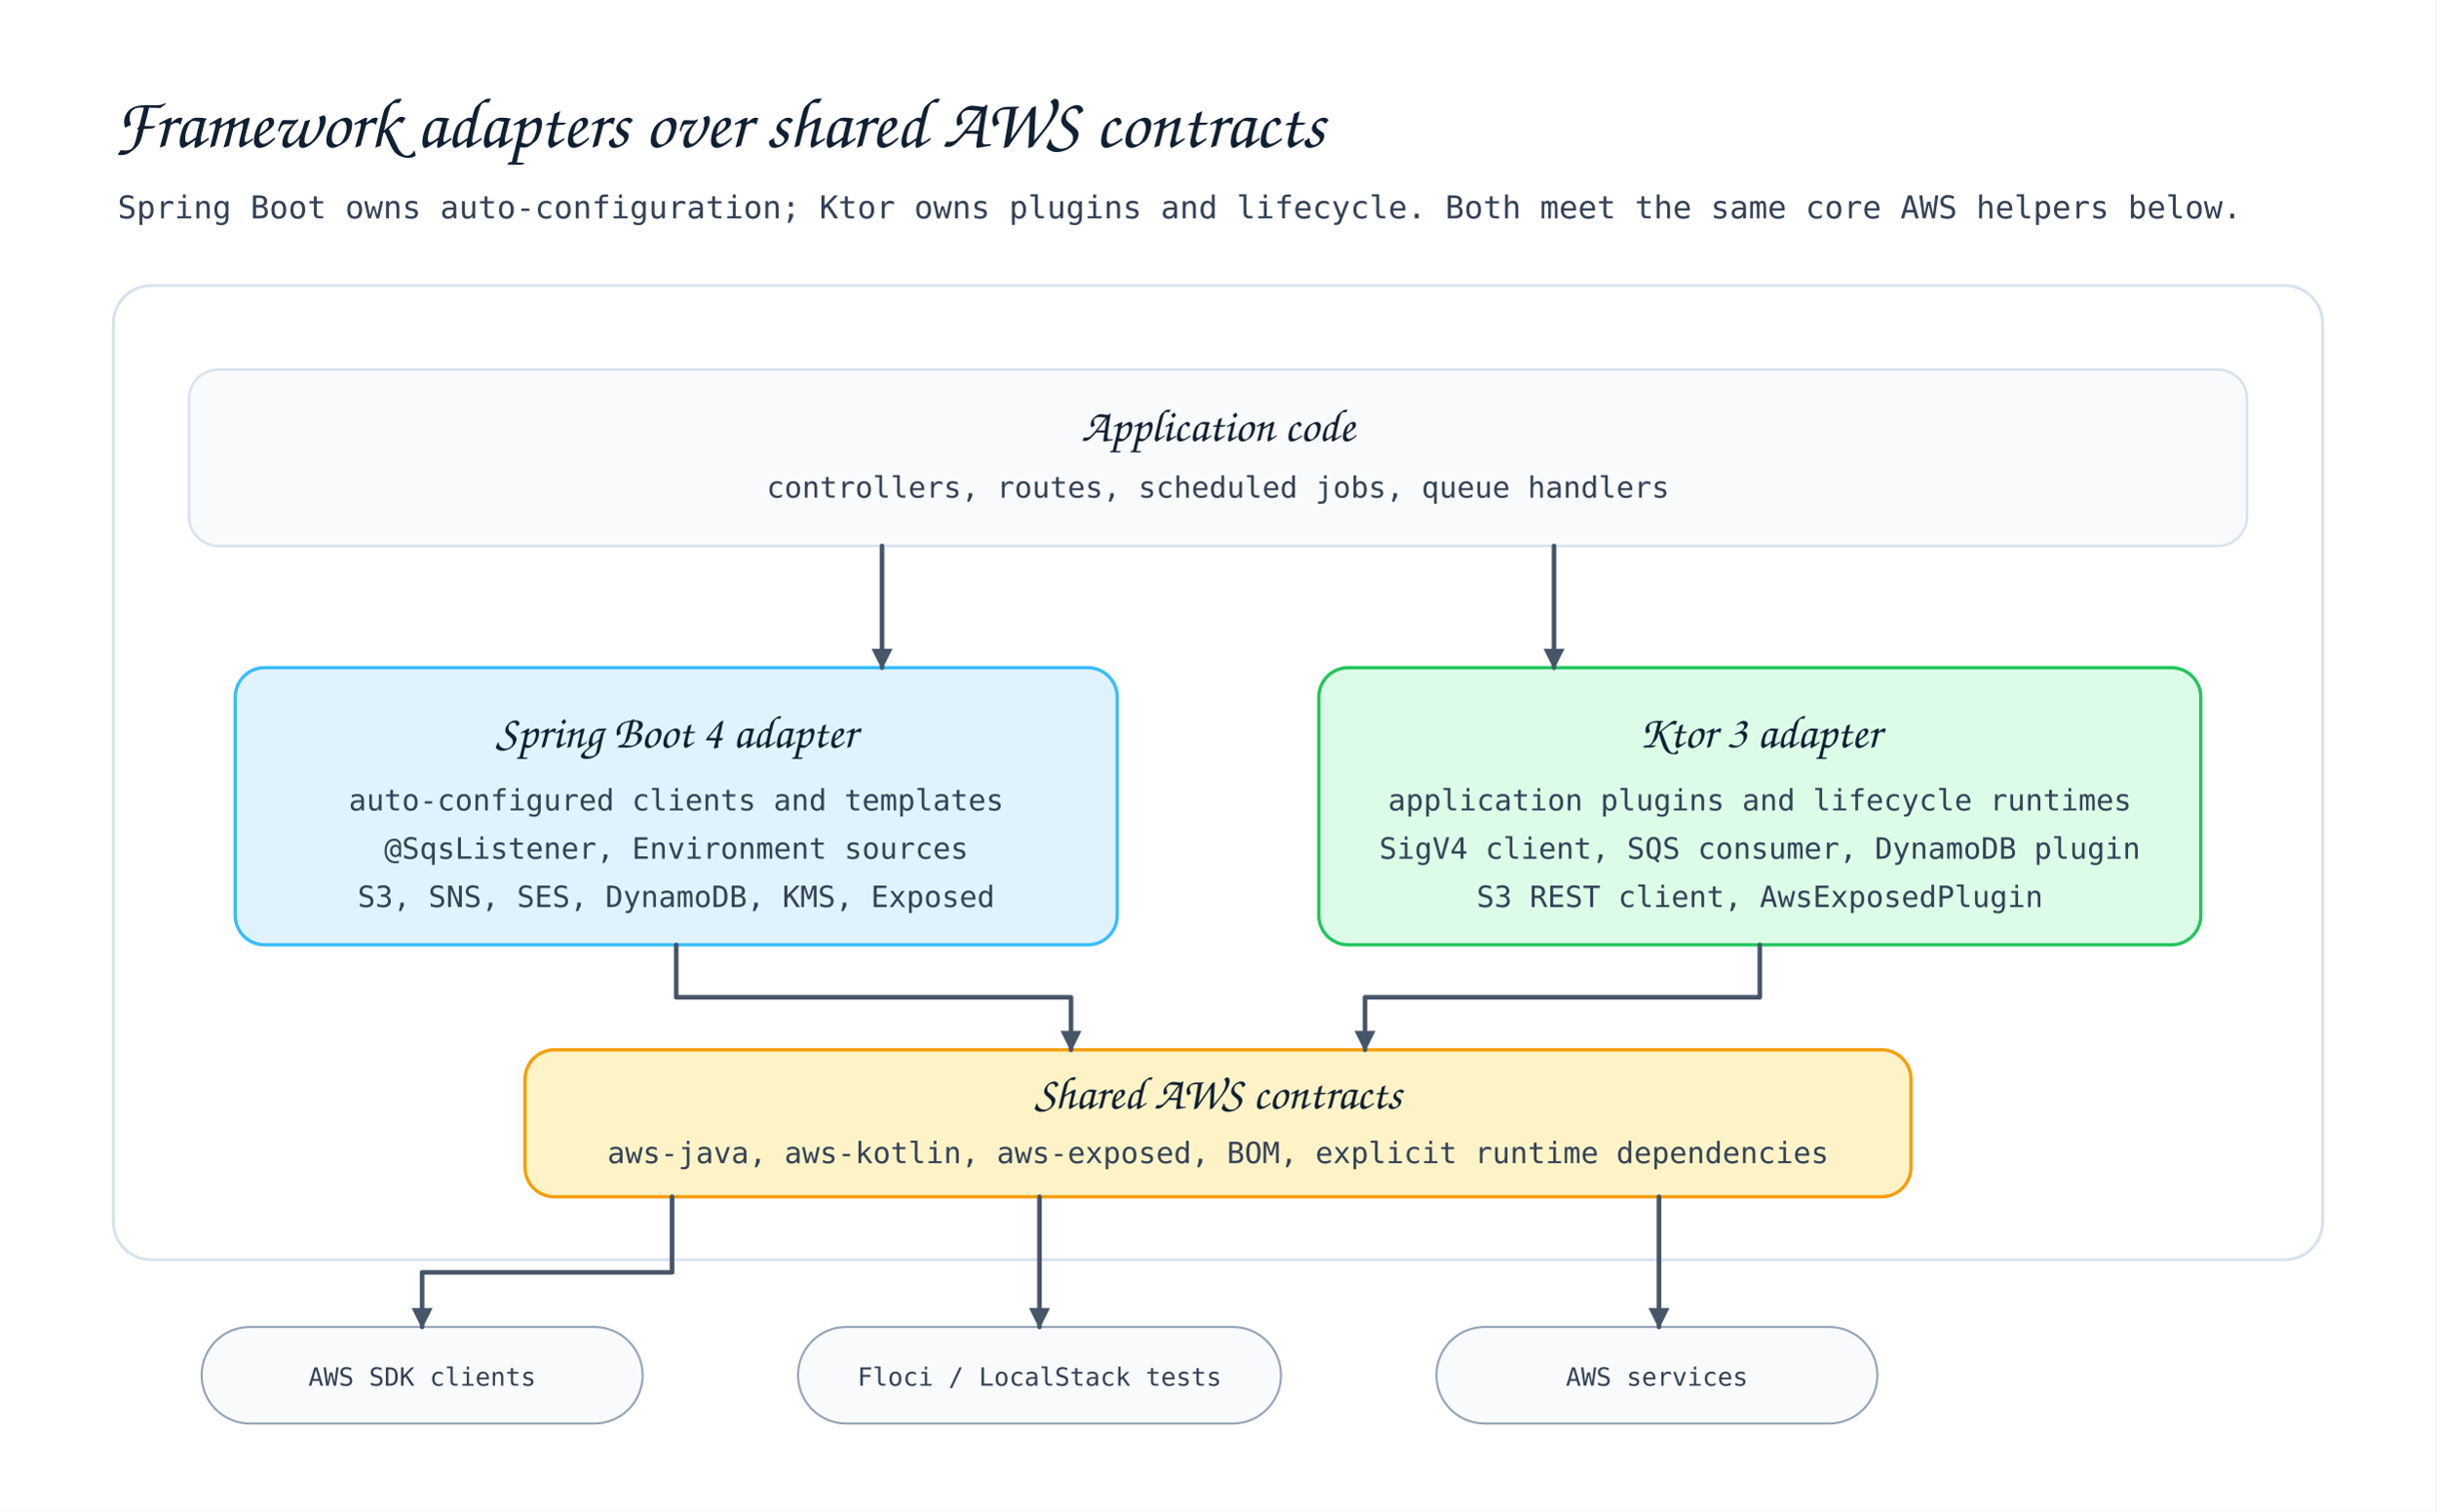
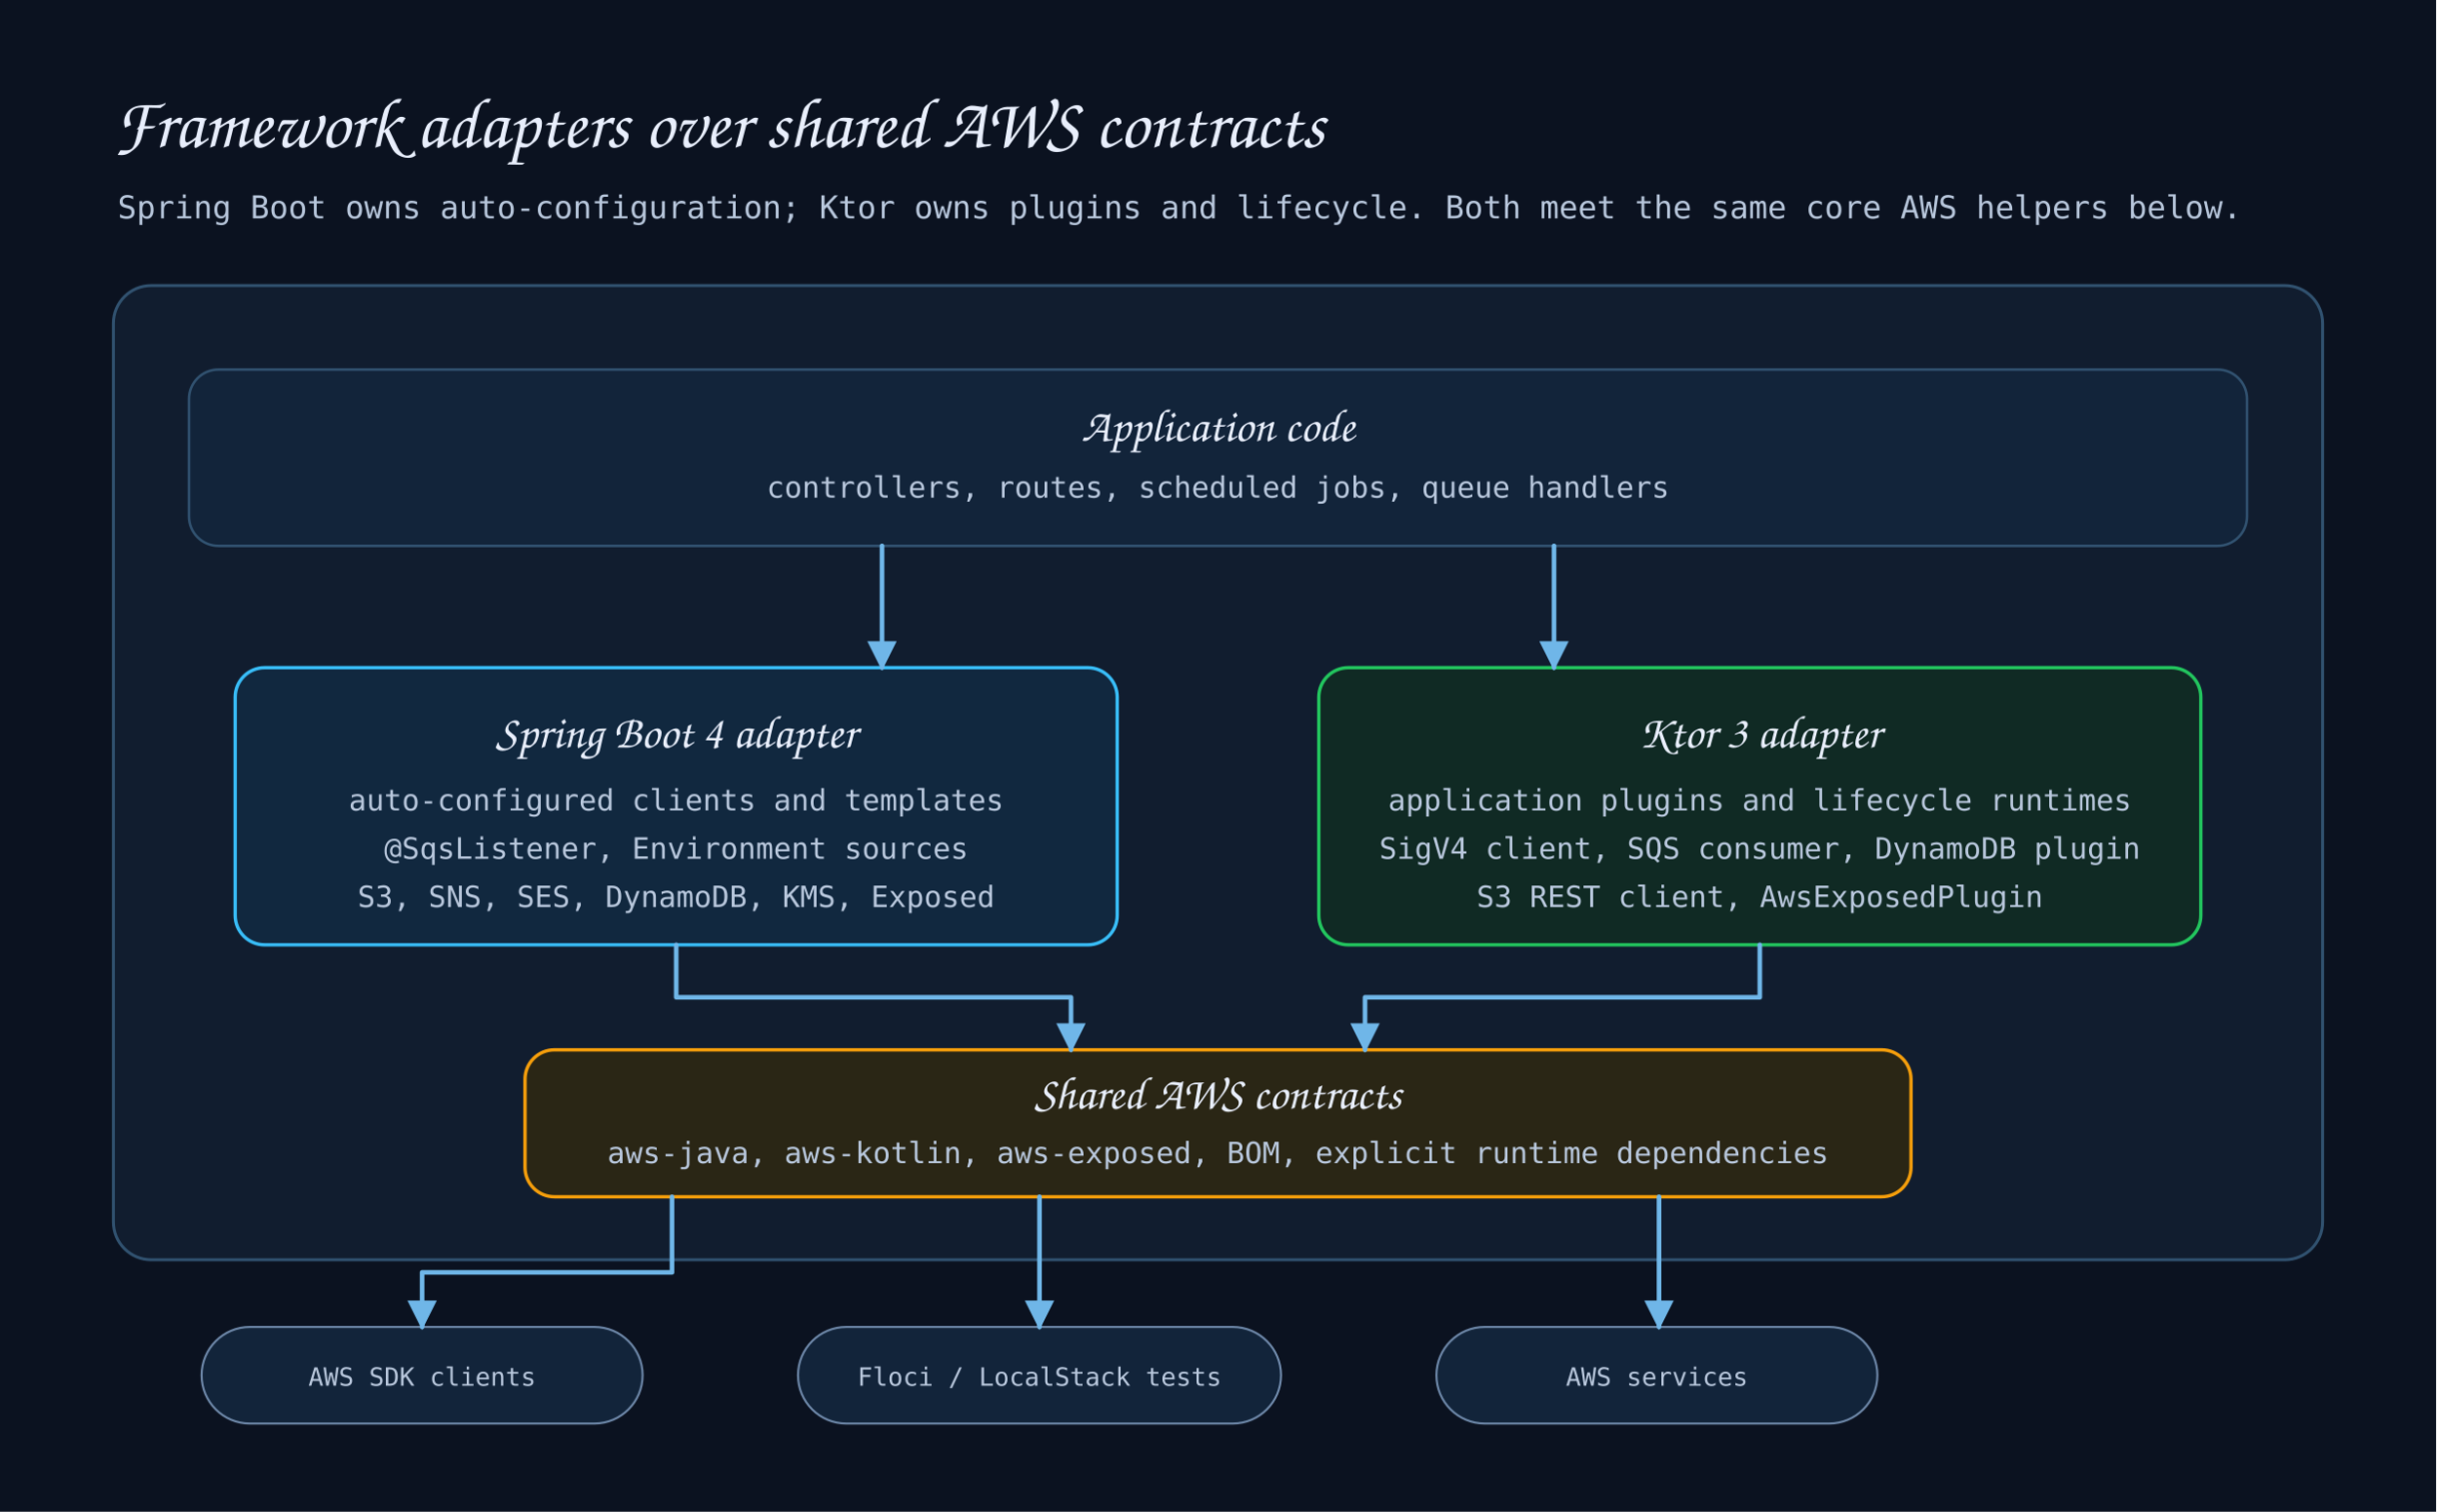
<svg xmlns="http://www.w3.org/2000/svg" width="1160" height="720" viewBox="0 0 1160 720" role="img" aria-label="bluetape4k AWS Part 3 framework integration flow">
  <defs>
    <style>
-       .title{font-family:'Architects Daughter',cursive;font-size:34px;fill:#102033}
-       .subtitle,.body{font-family:'Comic Mono',monospace;fill:#334155}
-       .subtitle{font-size:15px}.label{font-family:'Architects Daughter',cursive;font-size:22px;fill:#102033}
-       .footerLabel{font-family:'Architects Daughter',cursive;font-size:22px;fill:#ffffff}.footerText{font-family:'Comic Mono',monospace;font-size:15px;fill:#e2e8f0}
-       .body{font-size:14px}.small{font-family:'Comic Mono',monospace;font-size:12px;fill:#334155}
-       .arrow{fill:none;stroke:#475569;stroke-width:2.2;stroke-linecap:round;stroke-linejoin:round;marker-end:url(#arrow)}
-       .panel{fill:#fff;stroke:#d7e2ef;stroke-width:1.4;rx:18}.band{fill:#f8fafc;stroke:#d7e2ef;stroke-width:1.2;rx:14}
+       .title{font-family:'Architects Daughter',cursive;font-size:34px;fill:#e8eefc}
+       .subtitle,.body{font-family:'Comic Mono',monospace;fill:#b8c7dc}
+       .subtitle{font-size:15px}.label{font-family:'Architects Daughter',cursive;font-size:22px;fill:#e8eefc}
+       .footerLabel{font-family:'Architects Daughter',cursive;font-size:22px;fill:#ffffff}.footerText{font-family:'Comic Mono',monospace;font-size:15px;fill:#d8e4f5}
+       .body{font-size:14px}.small{font-family:'Comic Mono',monospace;font-size:12px;fill:#b8c7dc}
+       .arrow{fill:none;stroke:#6fb6e8;stroke-width:2.2;stroke-linecap:round;stroke-linejoin:round;marker-end:url(#arrow)}
+       .panel{fill:#111d2f;stroke:#315270;stroke-width:1.4;rx:18}.band{fill:#12243a;stroke:#315270;stroke-width:1.2;rx:14}
    </style>
-     <marker id="arrow" viewBox="0 0 10 10" markerWidth="10" markerHeight="10" refX="9" refY="5" orient="auto" markerUnits="userSpaceOnUse">
-       <path d="M 0 0 L 10 5 L 0 10 Z" fill="#475569" />
+     <marker id="arrow" viewBox="0 0 10 10" markerWidth="14" markerHeight="14" refX="9" refY="5" orient="auto" markerUnits="userSpaceOnUse">
+       <path d="M 0 0 L 10 5 L 0 10 Z" fill="#6fb6e8" stroke="#6fb6e8" stroke-width="0" stroke-dasharray="none" />
    </marker>
  </defs>
-   <rect width="1160" height="720" fill="#ffffff" />
+   <rect width="1160" height="720" fill="#0b1220" />
  <text class="title" x="54" y="70">Framework adapters over shared AWS contracts</text>
  <text class="subtitle" x="56" y="104">Spring Boot owns auto-configuration; Ktor owns plugins and lifecycle. Both meet the same core AWS helpers below.</text>
  <rect class="panel" x="54" y="136" width="1052" height="464" />
  <rect class="band" x="90" y="176" width="980" height="84" />
  <text class="label" x="580" y="210" text-anchor="middle">Application code</text>
  <text class="body" x="580" y="237" text-anchor="middle">controllers, routes, scheduled jobs, queue handlers</text>
-   <rect x="112" y="318" width="420" height="132" rx="14" fill="#e0f2fe" stroke="#38bdf8" stroke-width="1.6" />
+   <rect x="112" y="318" width="420" height="132" rx="14" fill="#11283f" stroke="#38bdf8" stroke-width="1.6" />
  <text class="label" x="322" y="356" text-anchor="middle">Spring Boot 4 adapter</text>
  <text class="body" x="322" y="386" text-anchor="middle">auto-configured clients and templates</text>
  <text class="body" x="322" y="409" text-anchor="middle">@SqsListener, Environment sources</text>
  <text class="body" x="322" y="432" text-anchor="middle">S3, SNS, SES, DynamoDB, KMS, Exposed</text>
-   <rect x="628" y="318" width="420" height="132" rx="14" fill="#dcfce7" stroke="#22c55e" stroke-width="1.6" />
+   <rect x="628" y="318" width="420" height="132" rx="14" fill="#102a24" stroke="#22c55e" stroke-width="1.6" />
  <text class="label" x="838" y="356" text-anchor="middle">Ktor 3 adapter</text>
  <text class="body" x="838" y="386" text-anchor="middle">application plugins and lifecycle runtimes</text>
  <text class="body" x="838" y="409" text-anchor="middle">SigV4 client, SQS consumer, DynamoDB plugin</text>
  <text class="body" x="838" y="432" text-anchor="middle">S3 REST client, AwsExposedPlugin</text>
-   <rect x="250" y="500" width="660" height="70" rx="14" fill="#fef3c7" stroke="#f59e0b" stroke-width="1.6" />
+   <rect x="250" y="500" width="660" height="70" rx="14" fill="#2a2615" stroke="#f59e0b" stroke-width="1.6" />
  <text class="label" x="580" y="528" text-anchor="middle">Shared AWS contracts</text>
  <text class="body" x="580" y="554" text-anchor="middle">aws-java, aws-kotlin, aws-exposed, BOM, explicit runtime dependencies</text>
  <polyline class="arrow" points="420,260 420,318" />
  <polyline class="arrow" points="740,260 740,318" />
  <polyline class="arrow" points="322,450 322,475 510,475 510,500" />
  <polyline class="arrow" points="838,450 838,475 650,475 650,500" />
-   <rect x="96" y="632" width="210" height="46" rx="23" fill="#f8fafc" stroke="#94a3b8" />
+   <rect x="96" y="632" width="210" height="46" rx="23" fill="#12243a" stroke="#6d87a8" />
  <text class="small" x="201" y="660" text-anchor="middle">AWS SDK clients</text>
-   <rect x="380" y="632" width="230" height="46" rx="23" fill="#f8fafc" stroke="#94a3b8" />
+   <rect x="380" y="632" width="230" height="46" rx="23" fill="#12243a" stroke="#6d87a8" />
  <text class="small" x="495" y="660" text-anchor="middle">Floci / LocalStack tests</text>
-   <rect x="684" y="632" width="210" height="46" rx="23" fill="#f8fafc" stroke="#94a3b8" />
+   <rect x="684" y="632" width="210" height="46" rx="23" fill="#12243a" stroke="#6d87a8" />
  <text class="small" x="789" y="660" text-anchor="middle">AWS services</text>
  <polyline class="arrow" points="320,570 320,606 201,606 201,632" />
  <polyline class="arrow" points="495,570 495,632" />
  <polyline class="arrow" points="790,570 790,632" />
  <path class="connector" d="M2 2 L3 2" fill="none" stroke="transparent" />
</svg>
